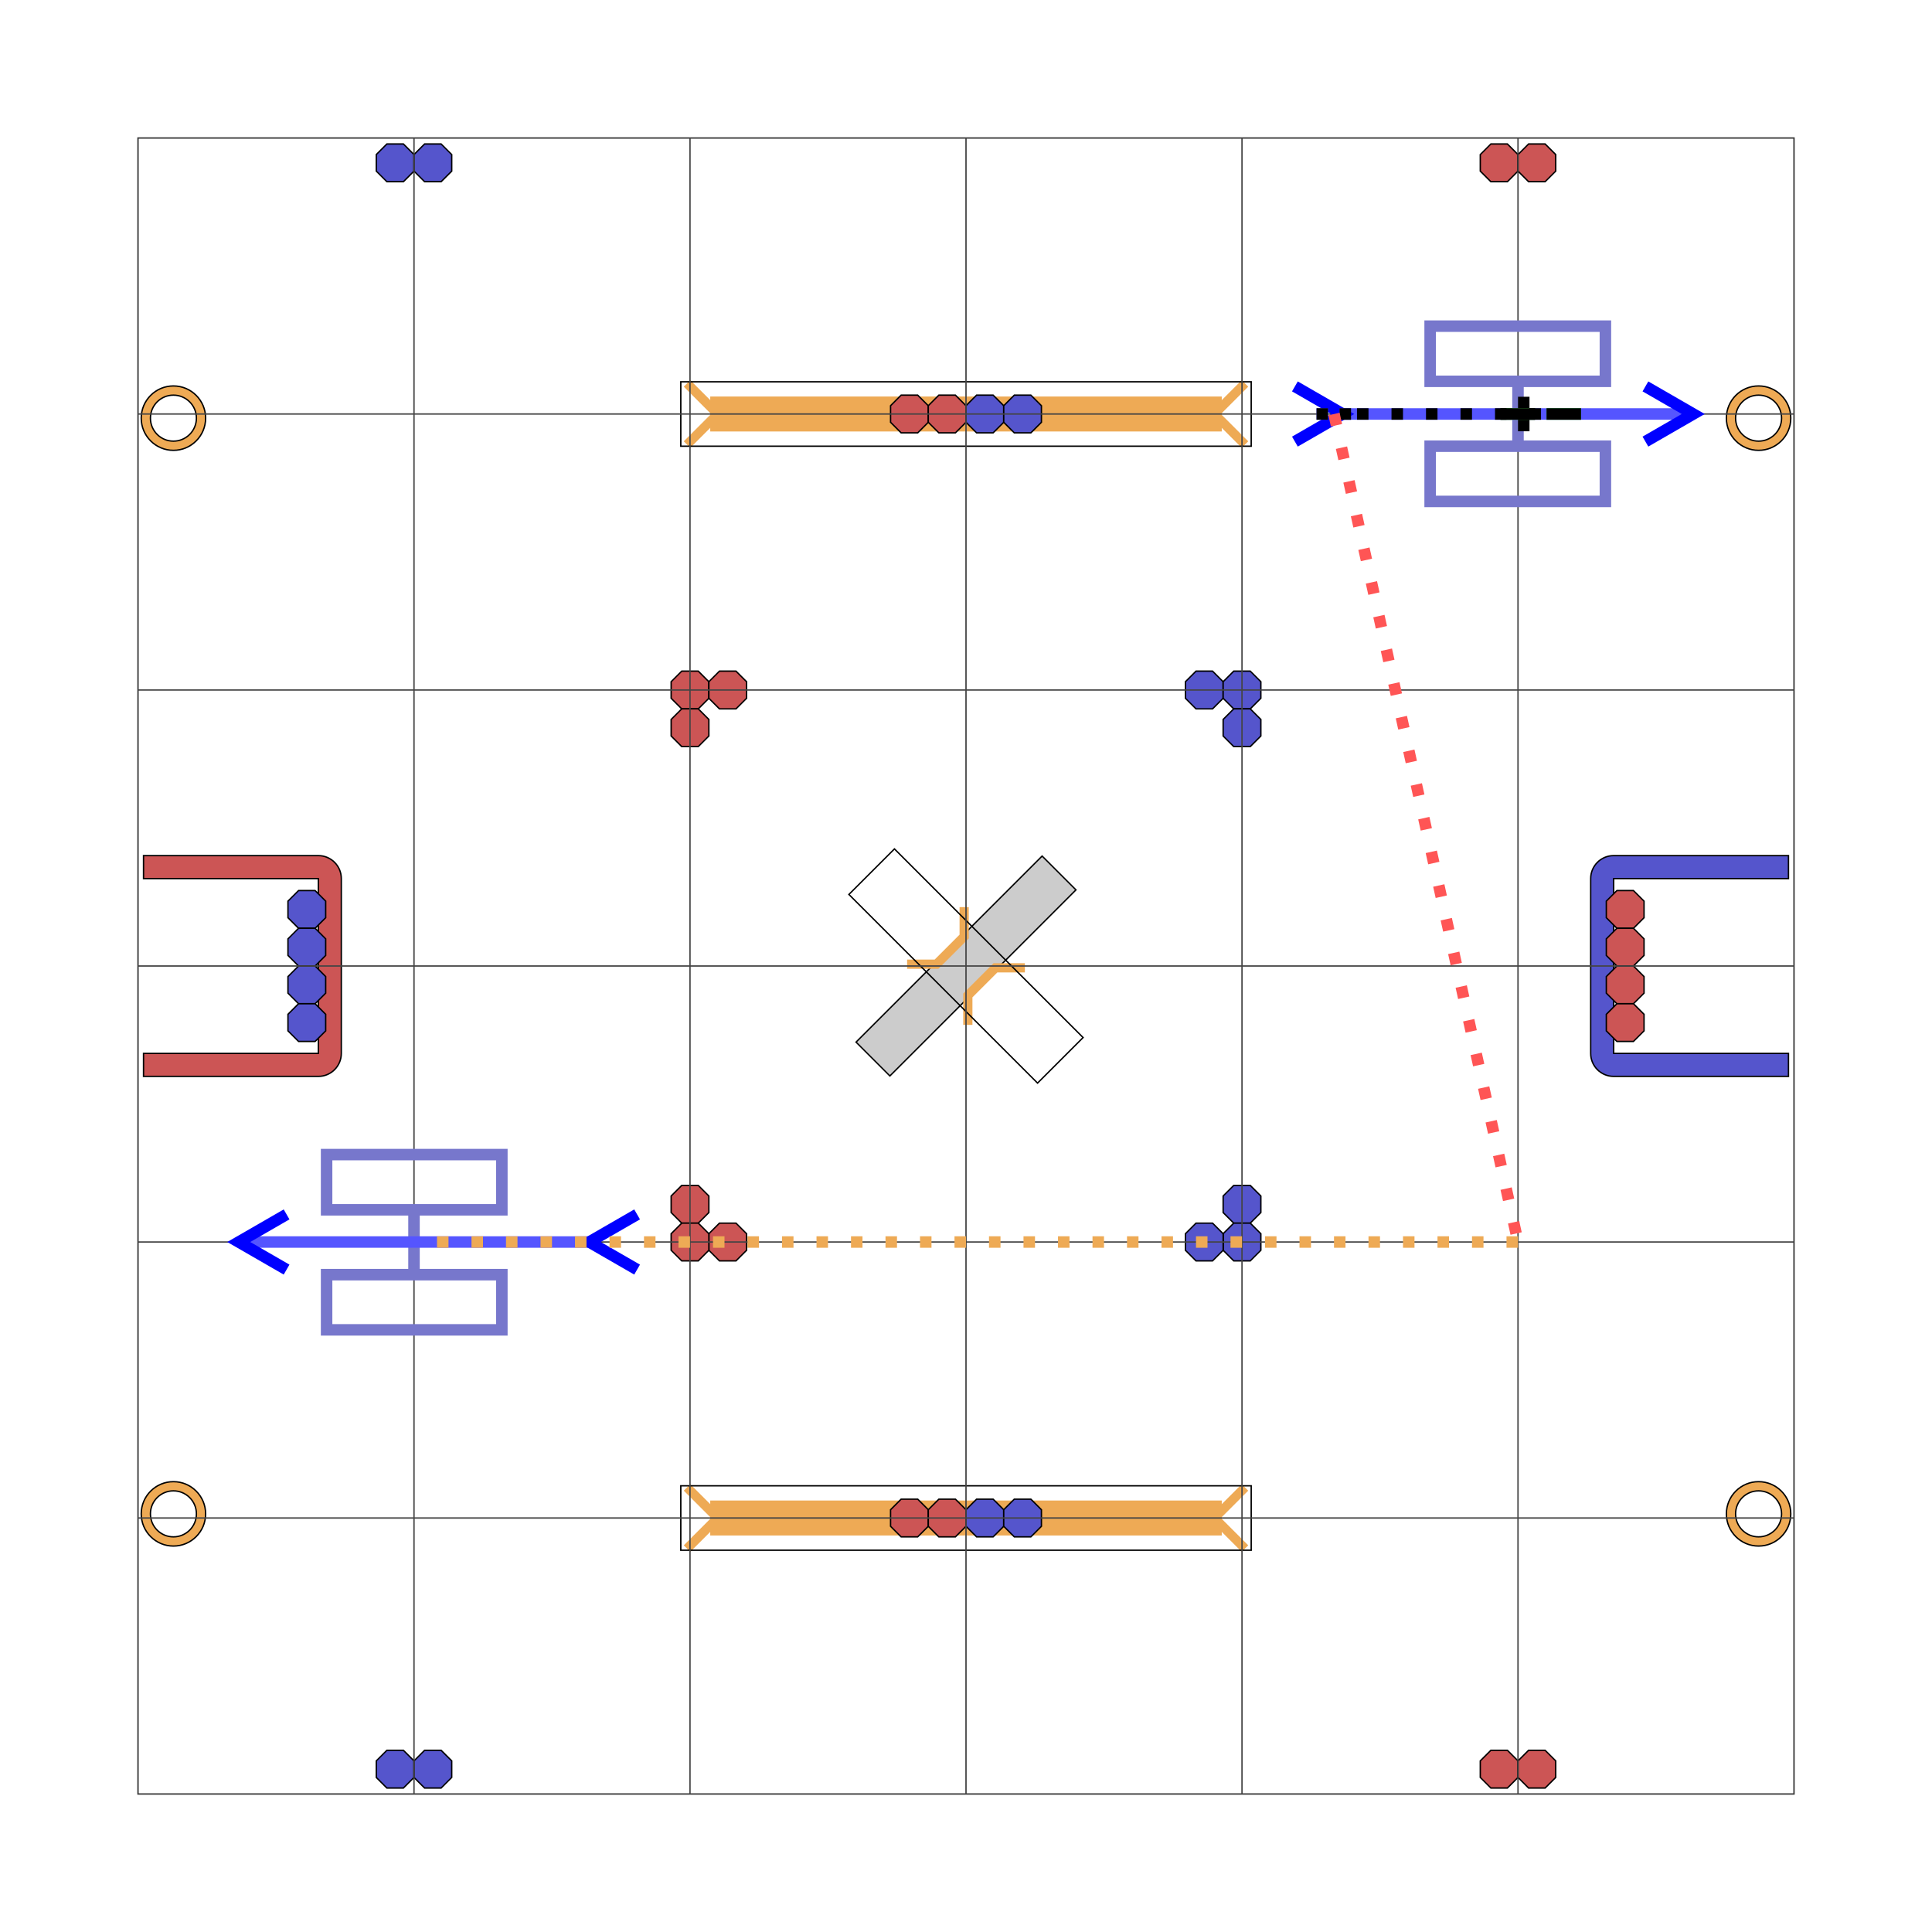
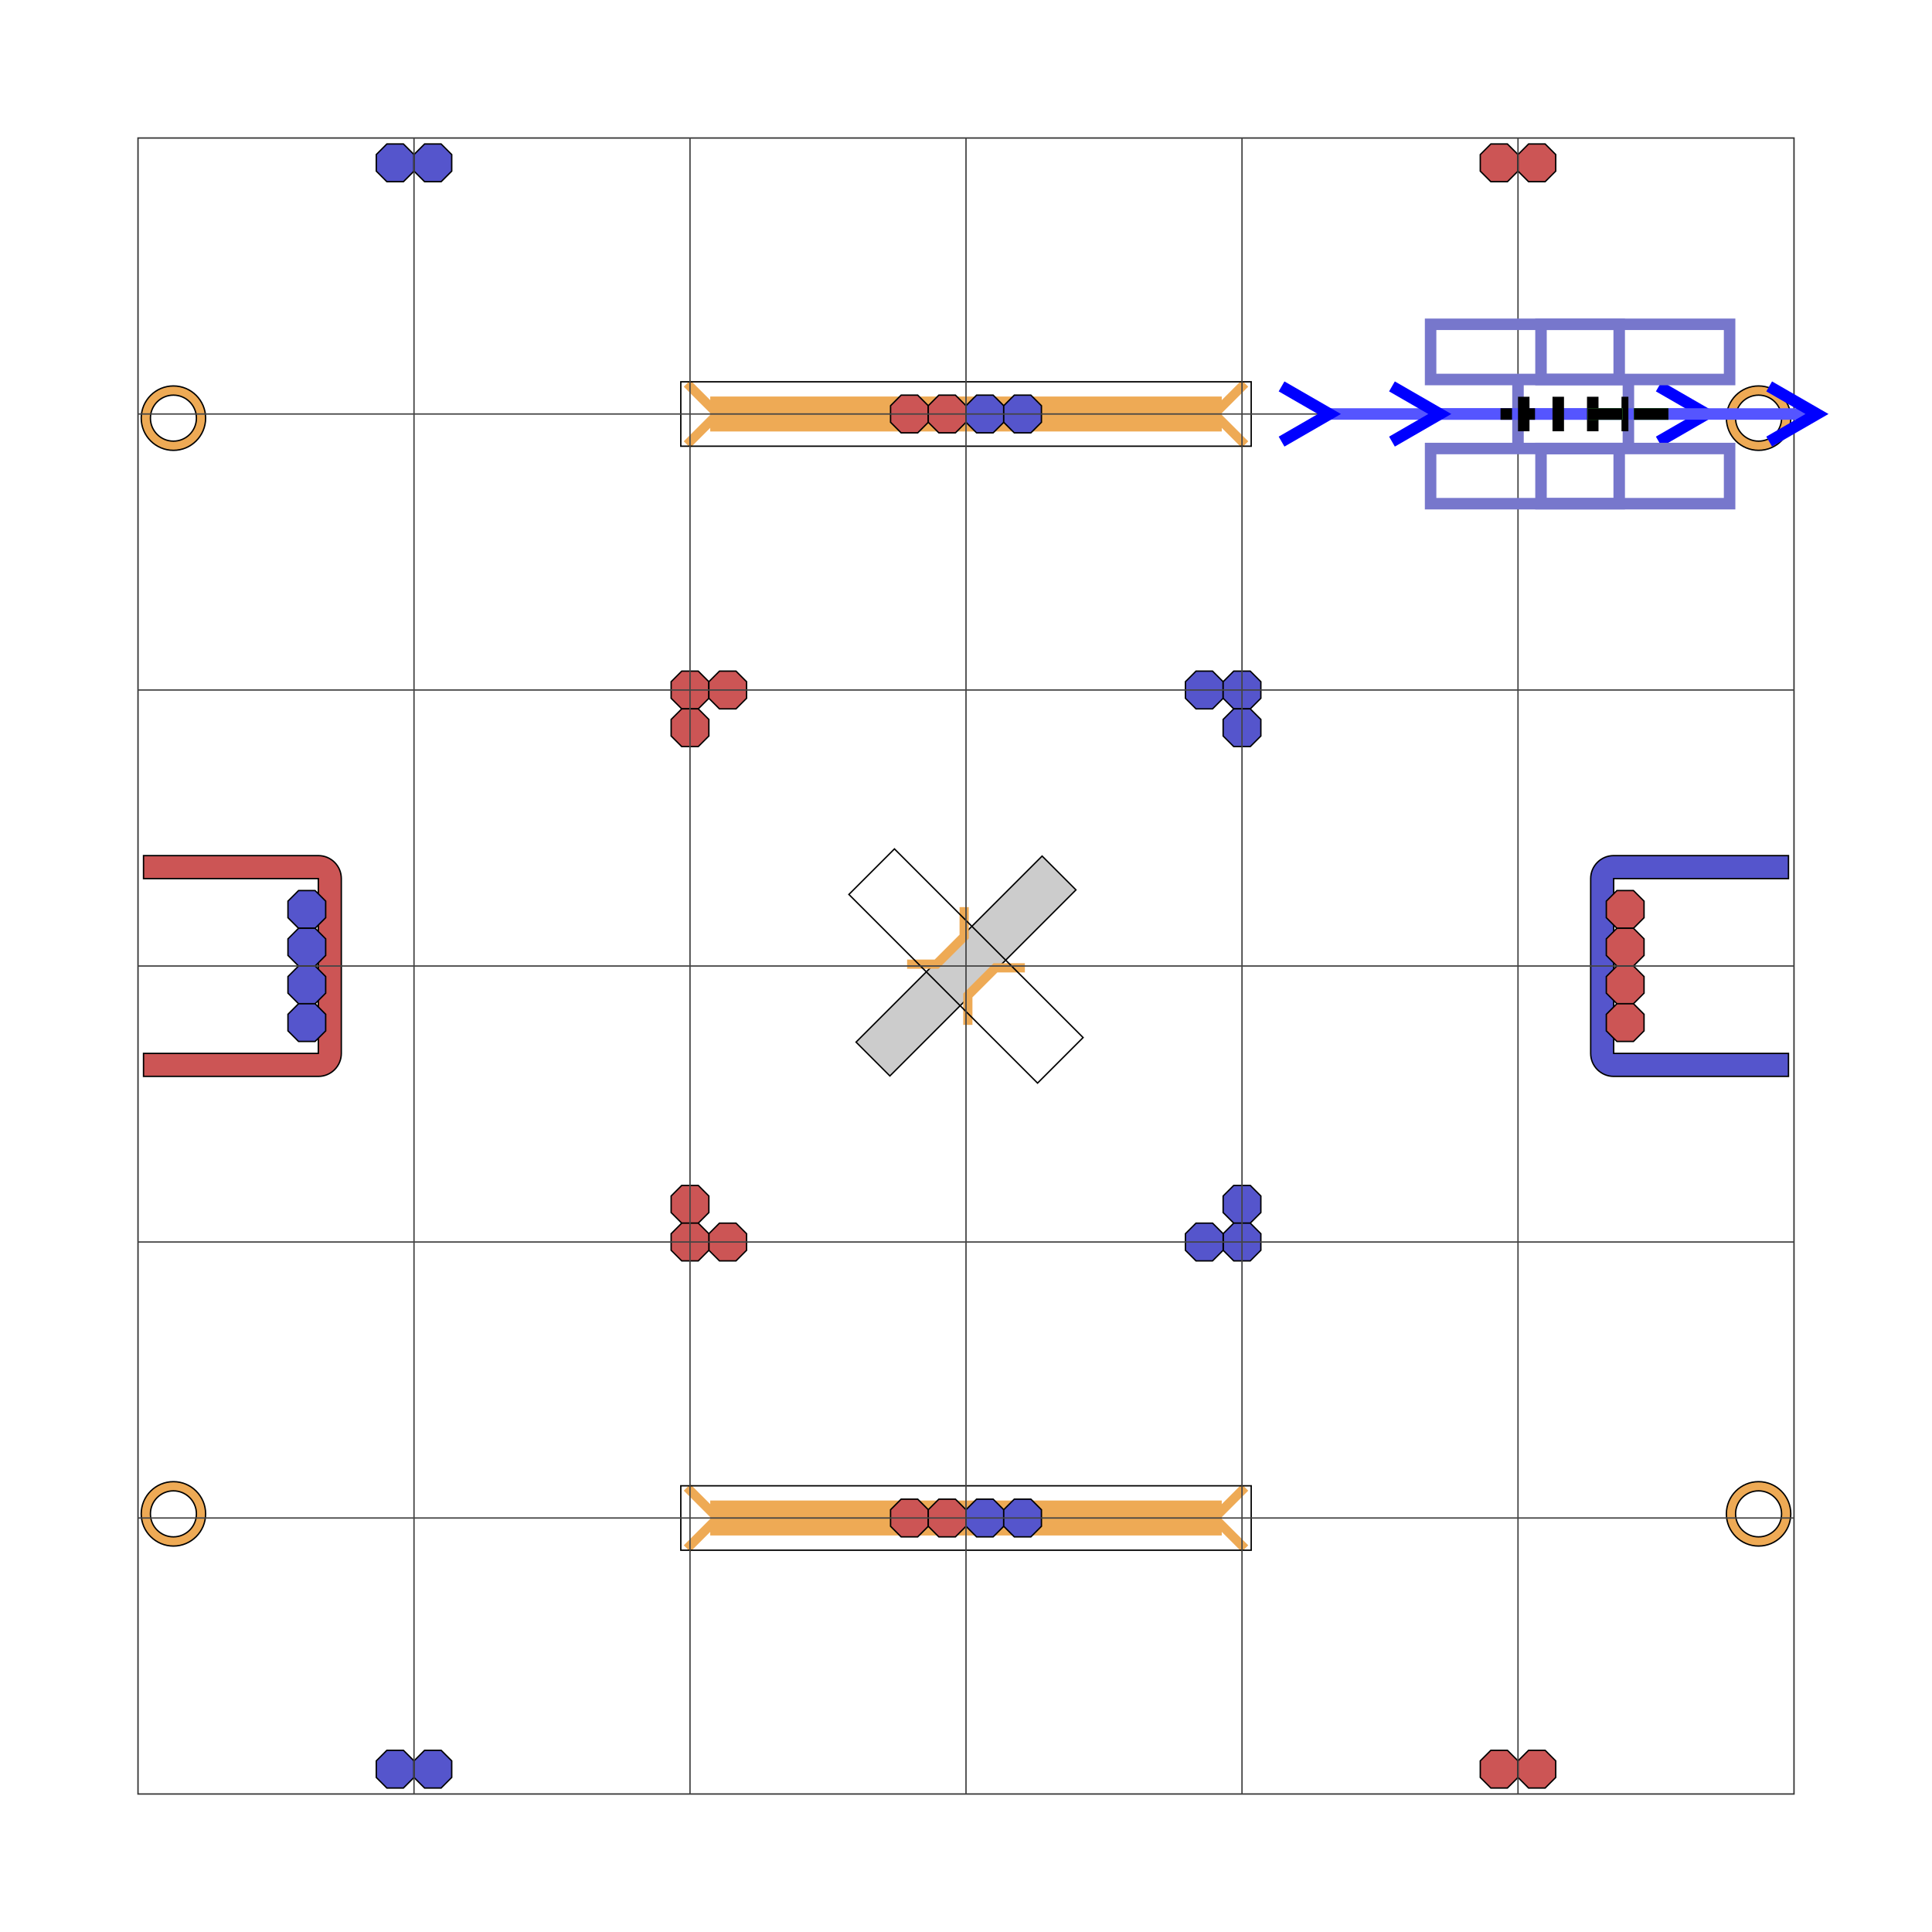
<svg xmlns="http://www.w3.org/2000/svg" version="1.1" width="600" height="600" viewBox="-2100 -2100 4200 4200">
  <g transform="scale(1, -1)">
    <rect x="-2100" y="-2100" width="4200" height="4200" fill="#ffffff" />
    <rect x="-1800" y="-1800" width="3600" height="3600" fill="none" stroke="#333333" stroke-width="3" />
    <path d="M -1788 240 l 380 0 a 50 50 0 0 0 50 -50 l 0 -380 a 50 50 0 0 0 -50 -50 l -380 0  l 0 50 l 380 0 l 0 380 l -380 0 z" fill="#cc5555" stroke="#000000" stroke-width="3" />
    <path d="M 1788 240 l -380 0 a 50 50 0 0 1 -50 -50 l 0 -380 a 50 50 0 0 1 50 -50 l 380 0  l 0 50 l -380 0 l 0 380 l 380 0 z" fill="#5555cc" stroke="#000000" stroke-width="3" />
    <rect x="-550" y="1200" width="20" height="94" transform="rotate(45, -540, 1200)" fill="#eeaa55" />
    <rect x="-550" y="1200" width="20" height="94" transform="rotate(135, -540, 1200)" fill="#eeaa55" />
    <rect x="530" y="1200" width="20" height="94" transform="rotate(-45, 540, 1200)" fill="#eeaa55" />
    <rect x="530" y="1200" width="20" height="94" transform="rotate(-135, 540, 1200)" fill="#eeaa55" />
    <rect x="-550" y="-1200" width="20" height="94" transform="rotate(45, -540, -1200)" fill="#eeaa55" />
    <rect x="-550" y="-1200" width="20" height="94" transform="rotate(135, -540, -1200)" fill="#eeaa55" />
    <rect x="530" y="-1200" width="20" height="94" transform="rotate(-45, 540, -1200)" fill="#eeaa55" />
    <rect x="530" y="-1200" width="20" height="94" transform="rotate(-135, 540, -1200)" fill="#eeaa55" />
    <rect x="-556" y="1162" width="1112" height="76" fill="#eeaa55" />
    <rect x="-620" y="1130" width="1240" height="140" fill="none" stroke="#000000" stroke-width="3" />
    <rect x="-556" y="-1238" width="1112" height="76" fill="#eeaa55" />
    <rect x="-620" y="-1270" width="1240" height="140" fill="none" stroke="#000000" stroke-width="3" />
    <rect x="-286" y="-52" width="572" height="104" transform="rotate(45)" fill="#cccccc" stroke="#000000" stroke-width="3" />
    <polyline points="-128,4 -64,4 -4,64 -4,128" fill="none" stroke="#eeaa55" stroke-width="20" />
    <polyline points="128,-4 64,-4 4,-64 4,-128" fill="none" stroke="#eeaa55" stroke-width="20" />
    <rect x="-290" y="-70" width="580" height="140" transform="rotate(-45)" fill="none" stroke="#000000" stroke-width="3" />
    <path d="M 1118,1728 l 0 36 l 23 23 l 36 0 l 23 -23 l  0 -36 l -23 -23 l -36 0 l -23 23 z" fill="#cc5555" stroke="#000000" stroke-width="3" fill-rule="evenodd" />
    <path d="M 1200,1728 l 0 36 l 23 23 l 36 0 l 23 -23 l  0 -36 l -23 -23 l -36 0 l -23 23 z" fill="#cc5555" stroke="#000000" stroke-width="3" fill-rule="evenodd" />
    <path d="M -164,1182 l 0 36 l 23 23 l 36 0 l 23 -23 l  0 -36 l -23 -23 l -36 0 l -23 23 z" fill="#cc5555" stroke="#000000" stroke-width="3" fill-rule="evenodd" />
    <path d="M -82,1182 l 0 36 l 23 23 l 36 0 l 23 -23 l  0 -36 l -23 -23 l -36 0 l -23 23 z" fill="#cc5555" stroke="#000000" stroke-width="3" fill-rule="evenodd" />
    <path d="M -641,582 l 0 36 l 23 23 l 36 0 l 23 -23 l  0 -36 l -23 -23 l -36 0 l -23 23 z" fill="#cc5555" stroke="#000000" stroke-width="3" fill-rule="evenodd" />
    <path d="M -559,582 l 0 36 l 23 23 l 36 0 l 23 -23 l  0 -36 l -23 -23 l -36 0 l -23 23 z" fill="#cc5555" stroke="#000000" stroke-width="3" fill-rule="evenodd" />
    <path d="M -641,500 l 0 36 l 23 23 l 36 0 l 23 -23 l  0 -36 l -23 -23 l -36 0 l -23 23 z" fill="#cc5555" stroke="#000000" stroke-width="3" fill-rule="evenodd" />
    <path d="M 1392,105 l 0 36 l 23 23 l 36 0 l 23 -23 l  0 -36 l -23 -23 l -36 0 l -23 23 z" fill="#cc5555" stroke="#000000" stroke-width="3" fill-rule="evenodd" />
    <path d="M 1392,23 l 0 36 l 23 23 l 36 0 l 23 -23 l  0 -36 l -23 -23 l -36 0 l -23 23 z" fill="#cc5555" stroke="#000000" stroke-width="3" fill-rule="evenodd" />
    <path d="M 1392,-59 l 0 36 l 23 23 l 36 0 l 23 -23 l  0 -36 l -23 -23 l -36 0 l -23 23 z" fill="#cc5555" stroke="#000000" stroke-width="3" fill-rule="evenodd" />
    <path d="M 1392,-141 l 0 36 l 23 23 l 36 0 l 23 -23 l  0 -36 l -23 -23 l -36 0 l -23 23 z" fill="#cc5555" stroke="#000000" stroke-width="3" fill-rule="evenodd" />
    <path d="M -641,-536 l 0 36 l 23 23 l 36 0 l 23 -23 l  0 -36 l -23 -23 l -36 0 l -23 23 z" fill="#cc5555" stroke="#000000" stroke-width="3" fill-rule="evenodd" />
    <path d="M -559,-618 l 0 36 l 23 23 l 36 0 l 23 -23 l  0 -36 l -23 -23 l -36 0 l -23 23 z" fill="#cc5555" stroke="#000000" stroke-width="3" fill-rule="evenodd" />
    <path d="M -641,-618 l 0 36 l 23 23 l 36 0 l 23 -23 l  0 -36 l -23 -23 l -36 0 l -23 23 z" fill="#cc5555" stroke="#000000" stroke-width="3" fill-rule="evenodd" />
    <path d="M -164,-1218 l 0 36 l 23 23 l 36 0 l 23 -23 l  0 -36 l -23 -23 l -36 0 l -23 23 z" fill="#cc5555" stroke="#000000" stroke-width="3" fill-rule="evenodd" />
    <path d="M -82,-1218 l 0 36 l 23 23 l 36 0 l 23 -23 l  0 -36 l -23 -23 l -36 0 l -23 23 z" fill="#cc5555" stroke="#000000" stroke-width="3" fill-rule="evenodd" />
    <path d="M 1118,-1764 l 0 36 l 23 23 l 36 0 l 23 -23 l  0 -36 l -23 -23 l -36 0 l -23 23 z" fill="#cc5555" stroke="#000000" stroke-width="3" fill-rule="evenodd" />
    <path d="M 1200,-1764 l 0 36 l 23 23 l 36 0 l 23 -23 l  0 -36 l -23 -23 l -36 0 l -23 23 z" fill="#cc5555" stroke="#000000" stroke-width="3" fill-rule="evenodd" />
    <path d="M -1282,1728 l 0 36 l 23 23 l 36 0 l 23 -23 l  0 -36 l -23 -23 l -36 0 l -23 23 z" fill="#5555cc" stroke="#000000" stroke-width="3" fill-rule="evenodd" />
    <path d="M -1200,1728 l 0 36 l 23 23 l 36 0 l 23 -23 l  0 -36 l -23 -23 l -36 0 l -23 23 z" fill="#5555cc" stroke="#000000" stroke-width="3" fill-rule="evenodd" />
    <path d="M 0,1182 l 0 36 l 23 23 l 36 0 l 23 -23 l  0 -36 l -23 -23 l -36 0 l -23 23 z" fill="#5555cc" stroke="#000000" stroke-width="3" fill-rule="evenodd" />
    <path d="M 82,1182 l 0 36 l 23 23 l 36 0 l 23 -23 l  0 -36 l -23 -23 l -36 0 l -23 23 z" fill="#5555cc" stroke="#000000" stroke-width="3" fill-rule="evenodd" />
    <path d="M 477,582 l 0 36 l 23 23 l 36 0 l 23 -23 l  0 -36 l -23 -23 l -36 0 l -23 23 z" fill="#5555cc" stroke="#000000" stroke-width="3" fill-rule="evenodd" />
    <path d="M 559,582 l 0 36 l 23 23 l 36 0 l 23 -23 l  0 -36 l -23 -23 l -36 0 l -23 23 z" fill="#5555cc" stroke="#000000" stroke-width="3" fill-rule="evenodd" />
    <path d="M 559,500 l 0 36 l 23 23 l 36 0 l 23 -23 l  0 -36 l -23 -23 l -36 0 l -23 23 z" fill="#5555cc" stroke="#000000" stroke-width="3" fill-rule="evenodd" />
    <path d="M -1474,105 l 0 36 l 23 23 l 36 0 l 23 -23 l  0 -36 l -23 -23 l -36 0 l -23 23 z" fill="#5555cc" stroke="#000000" stroke-width="3" fill-rule="evenodd" />
    <path d="M -1474,23 l 0 36 l 23 23 l 36 0 l 23 -23 l  0 -36 l -23 -23 l -36 0 l -23 23 z" fill="#5555cc" stroke="#000000" stroke-width="3" fill-rule="evenodd" />
    <path d="M -1474,-59 l 0 36 l 23 23 l 36 0 l 23 -23 l  0 -36 l -23 -23 l -36 0 l -23 23 z" fill="#5555cc" stroke="#000000" stroke-width="3" fill-rule="evenodd" />
    <path d="M -1474,-141 l 0 36 l 23 23 l 36 0 l 23 -23 l  0 -36 l -23 -23 l -36 0 l -23 23 z" fill="#5555cc" stroke="#000000" stroke-width="3" fill-rule="evenodd" />
    <path d="M 559,-536 l 0 36 l 23 23 l 36 0 l 23 -23 l  0 -36 l -23 -23 l -36 0 l -23 23 z" fill="#5555cc" stroke="#000000" stroke-width="3" fill-rule="evenodd" />
    <path d="M 559,-618 l 0 36 l 23 23 l 36 0 l 23 -23 l  0 -36 l -23 -23 l -36 0 l -23 23 z" fill="#5555cc" stroke="#000000" stroke-width="3" fill-rule="evenodd" />
    <path d="M 477,-618 l 0 36 l 23 23 l 36 0 l 23 -23 l  0 -36 l -23 -23 l -36 0 l -23 23 z" fill="#5555cc" stroke="#000000" stroke-width="3" fill-rule="evenodd" />
    <path d="M 0,-1218 l 0 36 l 23 23 l 36 0 l 23 -23 l  0 -36 l -23 -23 l -36 0 l -23 23 z" fill="#5555cc" stroke="#000000" stroke-width="3" fill-rule="evenodd" />
    <path d="M 82,-1218 l 0 36 l 23 23 l 36 0 l 23 -23 l  0 -36 l -23 -23 l -36 0 l -23 23 z" fill="#5555cc" stroke="#000000" stroke-width="3" fill-rule="evenodd" />
    <path d="M -1282,-1764 l 0 36 l 23 23 l 36 0 l 23 -23 l  0 -36 l -23 -23 l -36 0 l -23 23 z" fill="#5555cc" stroke="#000000" stroke-width="3" fill-rule="evenodd" />
    <path d="M -1200,-1764 l 0 36 l 23 23 l 36 0 l 23 -23 l  0 -36 l -23 -23 l -36 0 l -23 23 z" fill="#5555cc" stroke="#000000" stroke-width="3" fill-rule="evenodd" />
    <path d="M -1793,1191 a 70 70 0 0 0 140 0 a 70 70 0 0 0 -140 0 z m 20 0 a 50 50 0 0 0 100 0 a 50 50 0 0 0 -100 0 z" fill="#eeaa55" stroke="#000000" stroke-width="3" fill-rule="evenodd" />
    <path d="M 1653,1191 a 70 70 0 0 0 140 0 a 70 70 0 0 0 -140 0 z m 20 0 a 50 50 0 0 0 100 0 a 50 50 0 0 0 -100 0 z" fill="#eeaa55" stroke="#000000" stroke-width="3" fill-rule="evenodd" />
    <path d="M -1793,-1191 a 70 70 0 0 0 140 0 a 70 70 0 0 0 -140 0 z m 20 0 a 50 50 0 0 0 100 0 a 50 50 0 0 0 -100 0 z" fill="#eeaa55" stroke="#000000" stroke-width="3" fill-rule="evenodd" />
    <path d="M 1653,-1191 a 70 70 0 0 0 140 0 a 70 70 0 0 0 -140 0 z m 20 0 a 50 50 0 0 0 100 0 a 50 50 0 0 0 -100 0 z" fill="#eeaa55" stroke="#000000" stroke-width="3" fill-rule="evenodd" />
    <line x1="-1800" y1="-1200" x2="1800" y2="-1200" stroke="#444444" stroke-width="3" />
    <line x1="-1800" y1="-600" x2="1800" y2="-600" stroke="#444444" stroke-width="3" />
    <line x1="-1800" y1="0" x2="1800" y2="0" stroke="#444444" stroke-width="3" />
    <line x1="-1800" y1="600" x2="1800" y2="600" stroke="#444444" stroke-width="3" />
    <line x1="-1800" y1="1200" x2="1800" y2="1200" stroke="#444444" stroke-width="3" />
    <line x1="-1200" y1="-1800" x2="-1200" y2="1800" stroke="#444444" stroke-width="3" />
    <line x1="-600" y1="-1800" x2="-600" y2="1800" stroke="#444444" stroke-width="3" />
    <line x1="0" y1="-1800" x2="0" y2="1800" stroke="#444444" stroke-width="3" />
    <line x1="600" y1="-1800" x2="600" y2="1800" stroke="#444444" stroke-width="3" />
    <line x1="1200" y1="-1800" x2="1200" y2="1800" stroke="#444444" stroke-width="3" />
    <g transform="translate(1200.0 1200.0)  rotate(-90)">
-       <rect x="-191" y="-191" width="120" height="381" fill="none" stroke="#7777cc" stroke-width="25" />
-       <rect x="70" y="-191" width="120" height="381" fill="none" stroke="#7777cc" stroke-width="25" />
-       <line x1="-71" y1="0" x2="70" y2="0" stroke="#7777cc" stroke-width="25" />
-       <line x1="0" y1="-381" x2="0" y2="381" stroke="#5555ff" stroke-width="25" />
-       <polyline points="-60,277 0,381 60,277" fill="none" stroke="#0000ff" stroke-width="25" />
-       <polyline points="-60,-485 0,-381 60,-485" fill="none" stroke="#0000ff" stroke-width="25" />
+       <rect x="-195" y="-190" width="120" height="410" fill="none" stroke="#7777cc" stroke-width="25" />
+       <rect x="75" y="-190" width="120" height="410" fill="none" stroke="#7777cc" stroke-width="25" />
+       <line x1="-75" y1="0" x2="75" y2="0" stroke="#7777cc" stroke-width="25" />
+       <line x1="0" y1="-410" x2="0" y2="410" stroke="#5555ff" stroke-width="25" />
+       <polyline points="-60,306 0,410 60,306" fill="none" stroke="#0000ff" stroke-width="25" />
+       <polyline points="-60,-514 0,-410 60,-514" fill="none" stroke="#0000ff" stroke-width="25" />
    </g>
-     <g transform="translate(-1200 -600)  rotate(-270)">
-       <rect x="-191" y="-191" width="120" height="381" fill="none" stroke="#7777cc" stroke-width="25" />
-       <rect x="70" y="-191" width="120" height="381" fill="none" stroke="#7777cc" stroke-width="25" />
-       <line x1="-71" y1="0" x2="70" y2="0" stroke="#7777cc" stroke-width="25" />
-       <line x1="0" y1="-381" x2="0" y2="381" stroke="#5555ff" stroke-width="25" />
-       <polyline points="-60,277 0,381 60,277" fill="none" stroke="#0000ff" stroke-width="25" />
-       <polyline points="-60,-485 0,-381 60,-485" fill="none" stroke="#0000ff" stroke-width="25" />
+     <g transform="translate(1440 1200)  rotate(-90)">
+       <rect x="-195" y="-190" width="120" height="410" fill="none" stroke="#7777cc" stroke-width="25" />
+       <rect x="75" y="-190" width="120" height="410" fill="none" stroke="#7777cc" stroke-width="25" />
+       <line x1="-75" y1="0" x2="75" y2="0" stroke="#7777cc" stroke-width="25" />
+       <line x1="0" y1="-410" x2="0" y2="410" stroke="#5555ff" stroke-width="25" />
+       <polyline points="-60,306 0,410 60,306" fill="none" stroke="#0000ff" stroke-width="25" />
+       <polyline points="-60,-514 0,-410 60,-514" fill="none" stroke="#0000ff" stroke-width="25" />
    </g>
    <line x1="1162.0" y1="1200.0" x2="1237.0" y2="1200.0" stroke="#000000" stroke-width="25" stroke-dasharray="25,25">
      <animateTransform attributeName="transform" type="rotate" to="360 1200.0 1200.0" dur="2000ms" repeatCount="indefinite" from="0 1200.0 1200.0" />
    </line>
-     <polyline points="1200.0,1200.0 1250,1200" fill="none" stroke="#000000" stroke-width="75" stroke-dasharray="25,50" stroke-linejoin="round" stroke-dashoffset="0">
+     <polyline points="1200.0,1200.0 1440,1200" fill="none" stroke="#000000" stroke-width="75" stroke-dasharray="25,50" stroke-linejoin="round" stroke-dashoffset="0">
      <animate attributeName="stroke-dashoffset" values="75;0" dur="1000ms" repeatCount="indefinite" />
    </polyline>
-     <line x1="1162" y1="1200" x2="1337" y2="1200" stroke="#55ff55" stroke-width="25" stroke-dasharray="75,25">
-       <animateTransform attributeName="transform" type="rotate" to="360 1250 1200" dur="2000ms" repeatCount="indefinite" from="0 1250 1200" />
+     <line x1="1352" y1="1200" x2="1527" y2="1200" stroke="#55ff55" stroke-width="25" stroke-dasharray="75,25">
+       <animateTransform attributeName="transform" type="rotate" to="360 1440 1200" dur="2000ms" repeatCount="indefinite" from="0 1440 1200" />
    </line>
-     <line x1="1162" y1="1200" x2="1337" y2="1200" stroke="#000000" stroke-width="25" stroke-dasharray="75,25">
-       <animateTransform attributeName="transform" type="rotate" to="360 1250 1200" dur="2000ms" repeatCount="indefinite" from="0 1250 1200" />
+     <line x1="1352" y1="1200" x2="1527" y2="1200" stroke="#000000" stroke-width="25" stroke-dasharray="75,25">
+       <animateTransform attributeName="transform" type="rotate" to="360 1440 1200" dur="2000ms" repeatCount="indefinite" from="0 1440 1200" />
    </line>
-     <polyline points="1250,1200 1200,1200 800,1200" fill="none" stroke="#000000" stroke-width="25" stroke-dasharray="25,50" stroke-linejoin="round" stroke-dashoffset="0">
-       <animate attributeName="stroke-dashoffset" values="75;0" dur="1000ms" repeatCount="indefinite" />
-     </polyline>
-     <line x1="762" y1="1200" x2="837" y2="1200" stroke="#5555ff" stroke-width="25" stroke-dasharray="25,25">
-       <animateTransform attributeName="transform" type="rotate" to="360 800 1200" dur="2000ms" repeatCount="indefinite" from="0 800 1200" />
-     </line>
-     <line x1="762" y1="1200" x2="837" y2="1200" stroke="#000000" stroke-width="25" stroke-dasharray="25,25">
-       <animateTransform attributeName="transform" type="rotate" to="360 800 1200" dur="2000ms" repeatCount="indefinite" from="0 800 1200" />
-     </line>
-     <polyline points="800,1200 1200,-600" fill="none" stroke="#ff5555" stroke-width="25" stroke-dasharray="25,50" stroke-linejoin="round" stroke-dashoffset="0">
-       <animate attributeName="stroke-dashoffset" values="75;0" dur="1000ms" repeatCount="indefinite" />
-     </polyline>
-     <polyline points="1200,-600 -1200,-600" fill="none" stroke="#eeaa55" stroke-width="25" stroke-dasharray="25,50" stroke-linejoin="round" stroke-dashoffset="0">
-       <animate attributeName="stroke-dashoffset" values="75;0" dur="1000ms" repeatCount="indefinite" />
-     </polyline>
  </g>
</svg>
